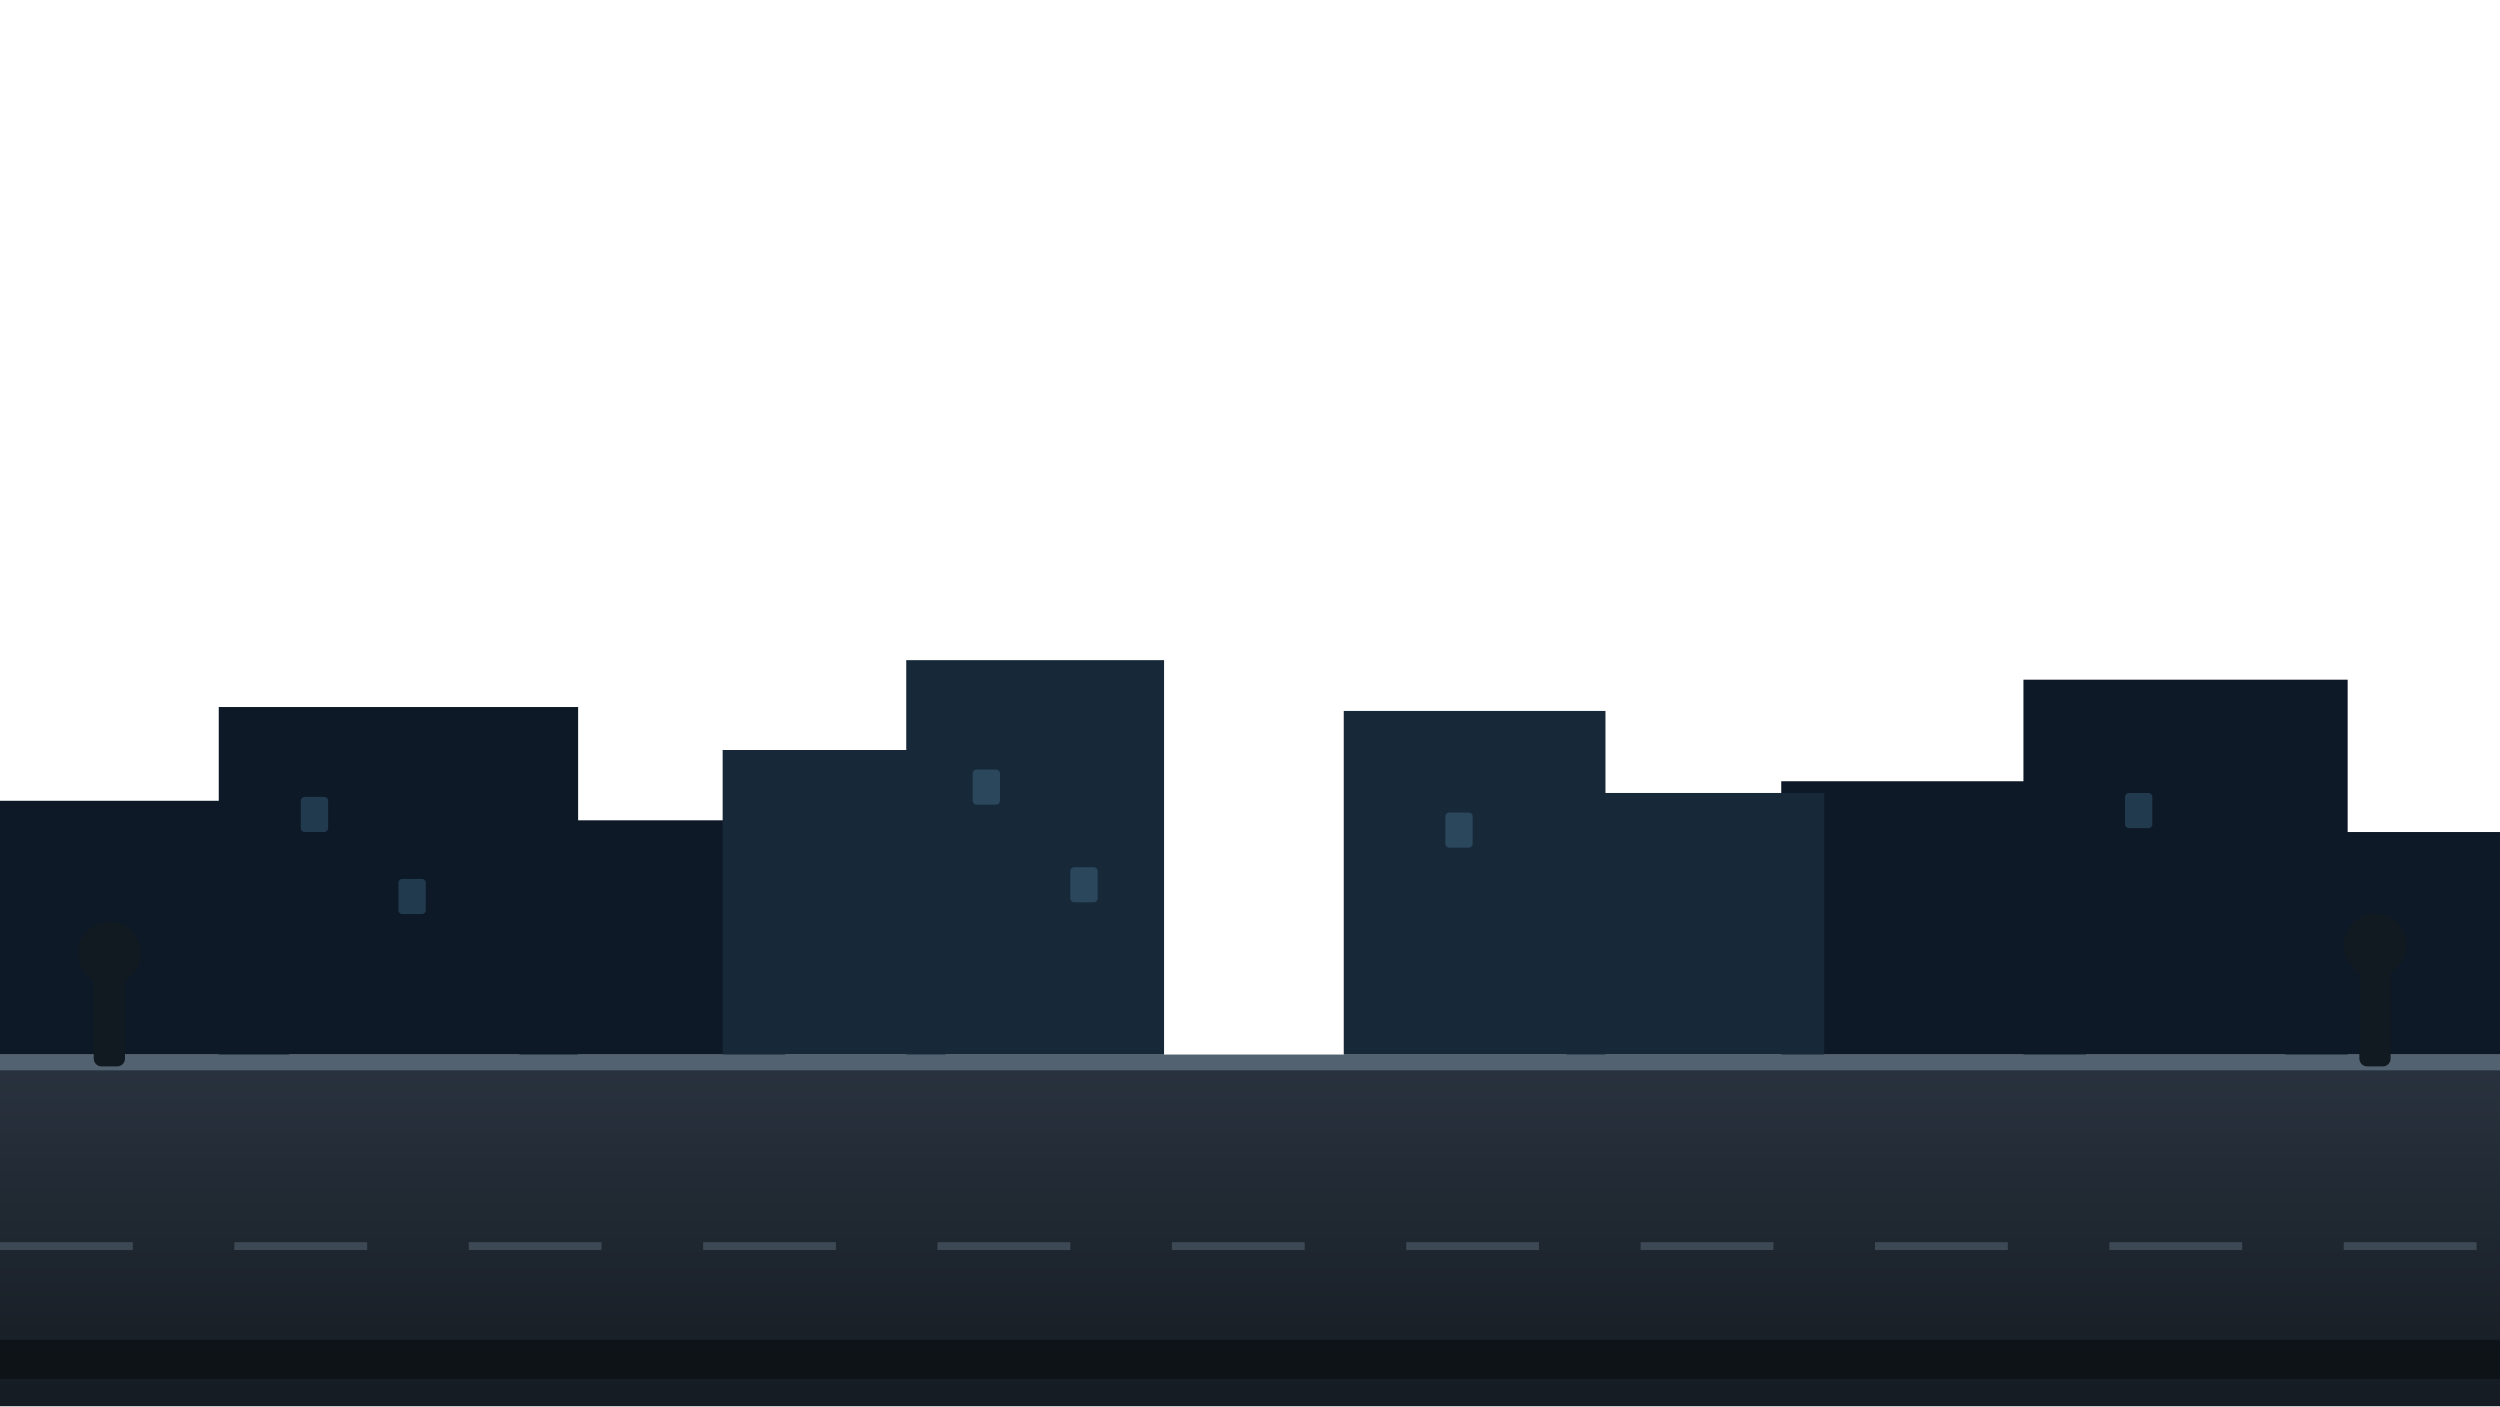
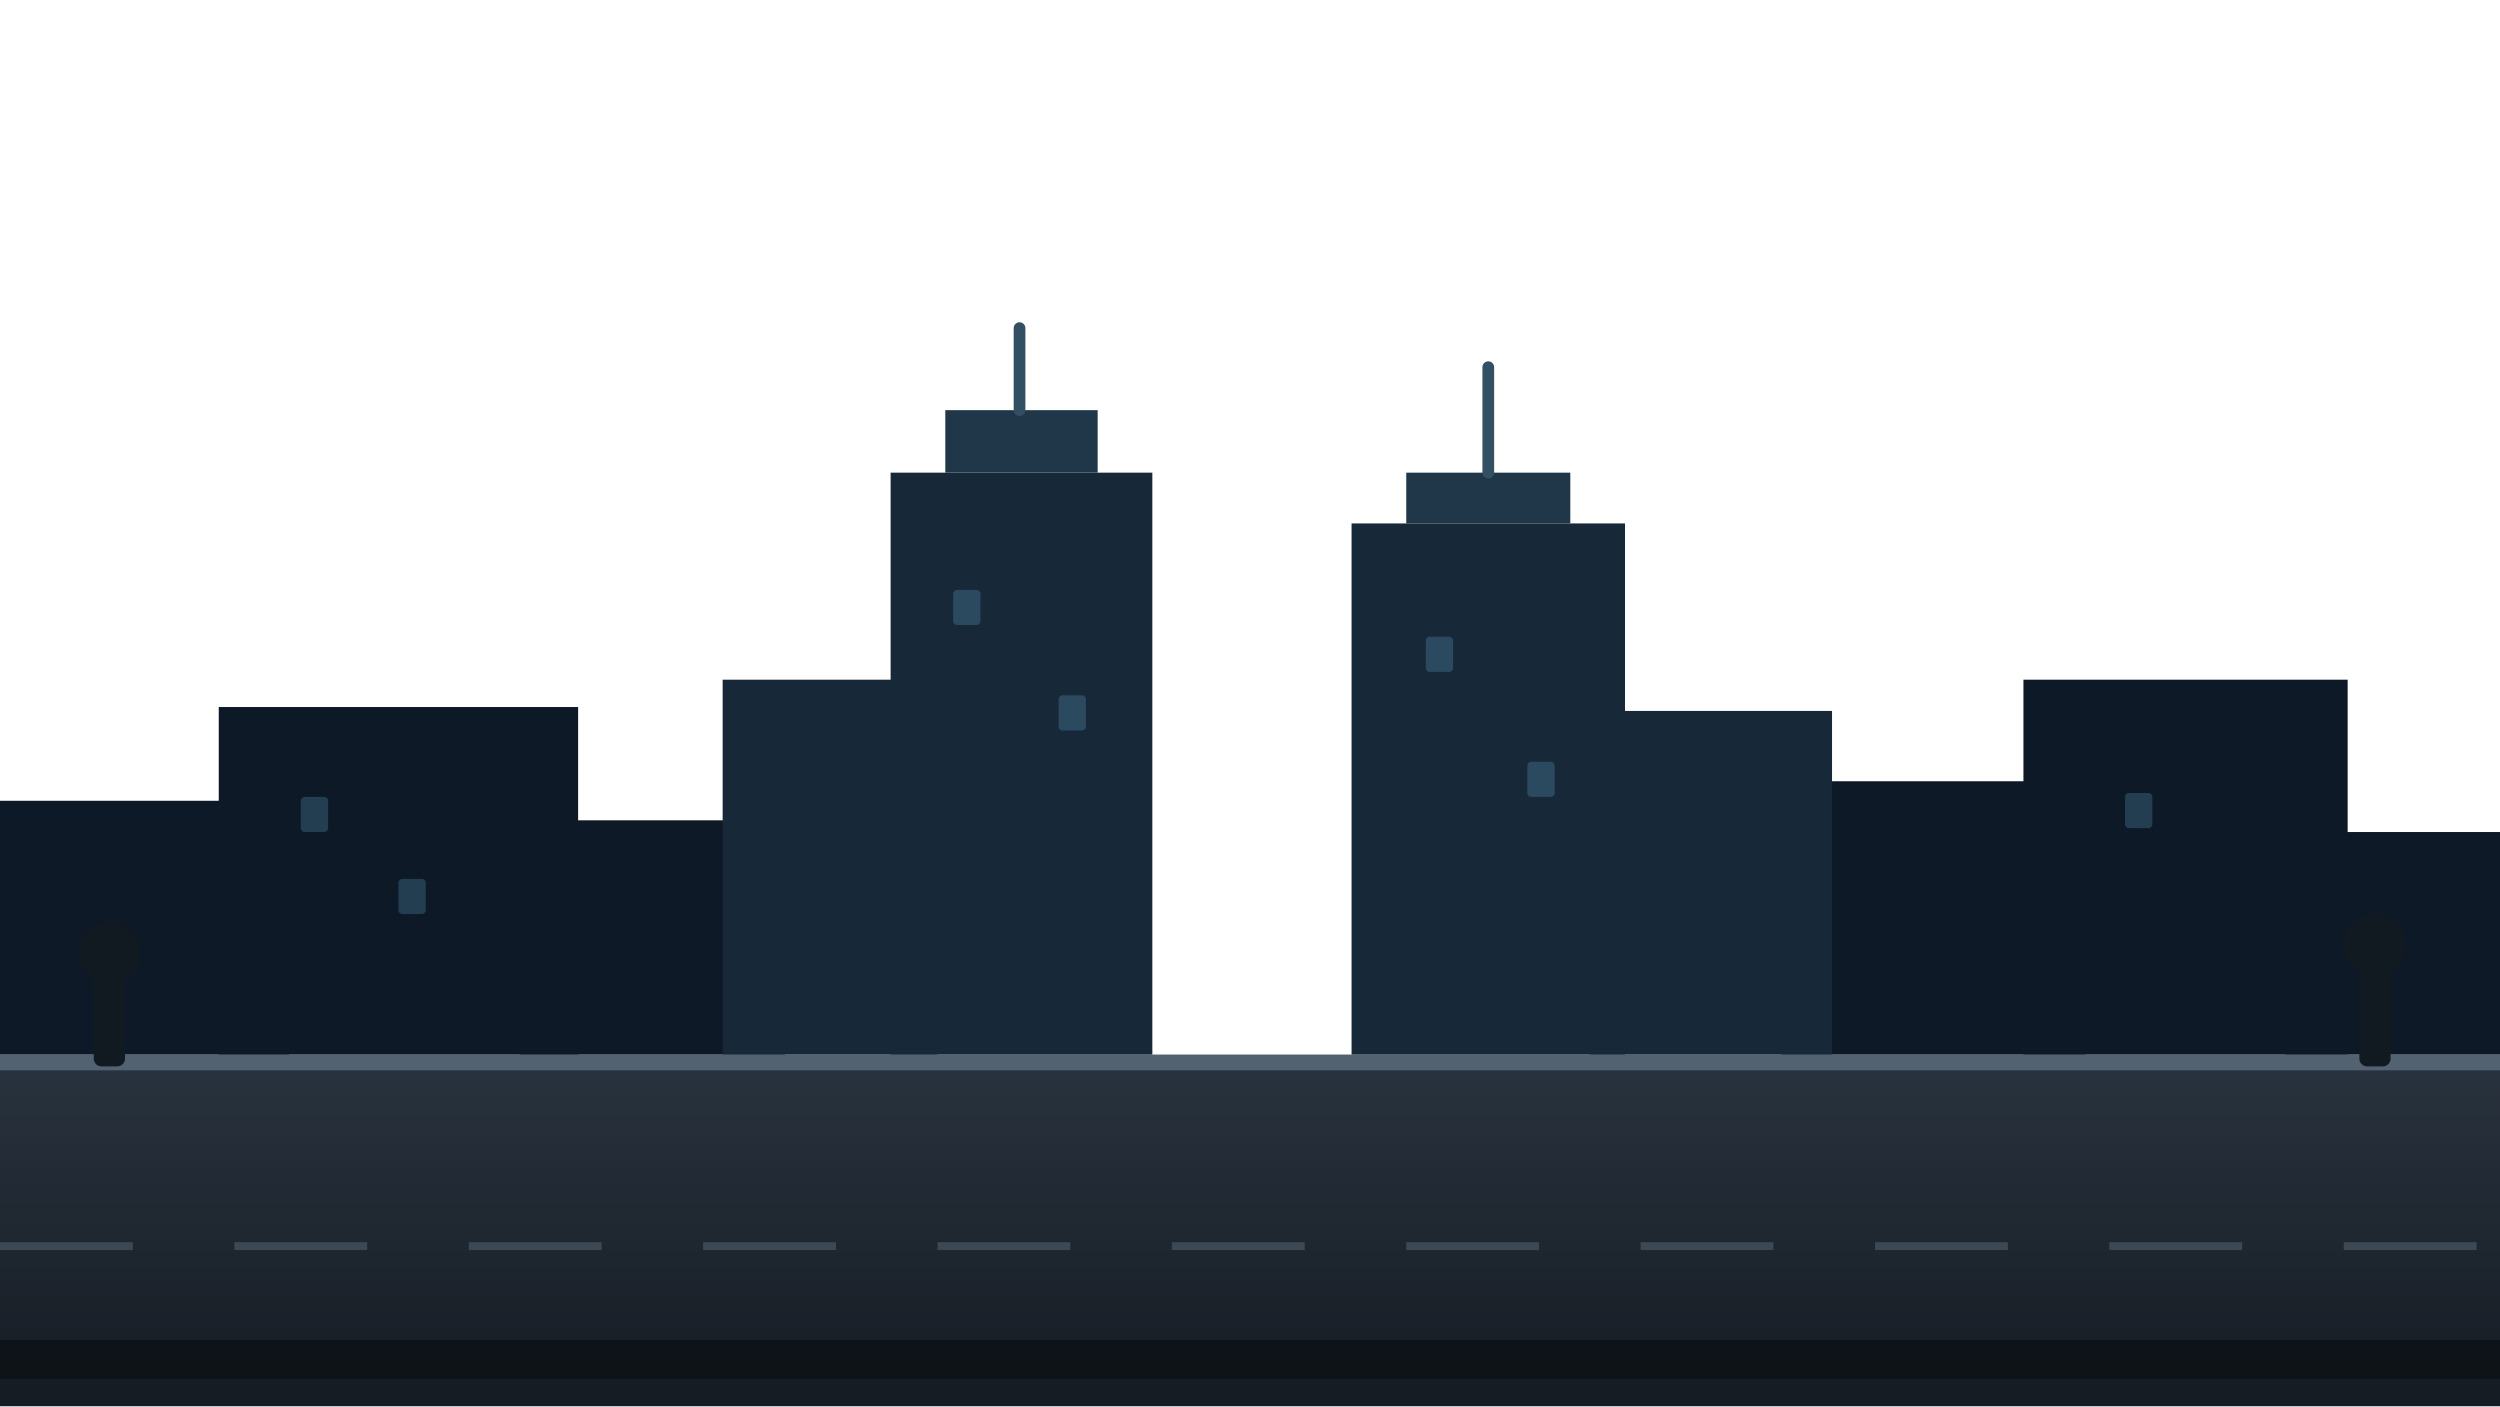
<svg xmlns="http://www.w3.org/2000/svg" width="1920" height="1080" viewBox="0 0 640 360">
  <defs>
    <linearGradient id="road" x1="0" y1="0" x2="0" y2="1">
      <stop offset="0" stop-color="#29333f" />
      <stop offset="1" stop-color="#151b22" />
    </linearGradient>
  </defs>
  <g fill="#0d1926">
    <path d="M0 270V205h74v65z" />
    <path d="M56 270V181h92v89z" />
    <path d="M133 270v-60h68v60z" />
    <path d="M456 270v-70h78v70z" />
    <path d="M518 270v-96h83v96z" />
    <path d="M585 270v-57h55v57z" />
  </g>
  <g fill="#172838">
-     <path d="M185 270v-78h57v78z" />
-     <path d="M232 270v-101h66v101z" />
-     <path d="M344 270v-88h67v88z" />
-     <path d="M401 270v-67h66v67z" />
+     <path d="M185 270v-96h55v96z" />
+     <path d="M228 270V121h67v149z" />
+     <path d="M346 270V134h70v136z" />
+     <path d="M407 270v-88h62v88z" />
  </g>
-   <g fill="#7fd0ff" opacity="0.18">
+   <g fill="#20374a">
+     <path d="M242 121v-16h39v16z" />
+     <path d="M360 134v-13h42v13z" />
+   </g>
+   <g stroke="#334f64" stroke-width="3" stroke-linecap="round">
+     <path d="M261 105V84" />
+     <path d="M381 121V94" />
+   </g>
+   <g fill="#7fd0ff" opacity="0.2">
    <rect x="77" y="204" width="7" height="9" rx="1" />
    <rect x="102" y="225" width="7" height="9" rx="1" />
-     <rect x="249" y="197" width="7" height="9" rx="1" />
-     <rect x="274" y="222" width="7" height="9" rx="1" />
-     <rect x="370" y="208" width="7" height="9" rx="1" />
+     <rect x="244" y="151" width="7" height="9" rx="1" />
+     <rect x="271" y="178" width="7" height="9" rx="1" />
+     <rect x="365" y="163" width="7" height="9" rx="1" />
+     <rect x="391" y="195" width="7" height="9" rx="1" />
    <rect x="544" y="203" width="7" height="9" rx="1" />
  </g>
  <rect x="0" y="270" width="640" height="90" fill="url(#road)" />
  <rect x="0" y="270" width="640" height="4" fill="#77889b" opacity="0.55" />
  <path d="M0 319H640" stroke="#44515e" stroke-width="2" stroke-dasharray="34 26" opacity="0.8" />
  <path d="M0 348H640" stroke="#0a0e13" stroke-width="10" opacity="0.7" />
  <g fill="#111921">
    <rect x="24" y="248" width="8" height="25" rx="2" />
    <circle cx="28" cy="244" r="8" />
    <rect x="604" y="246" width="8" height="27" rx="2" />
    <circle cx="608" cy="242" r="8" />
  </g>
</svg>
